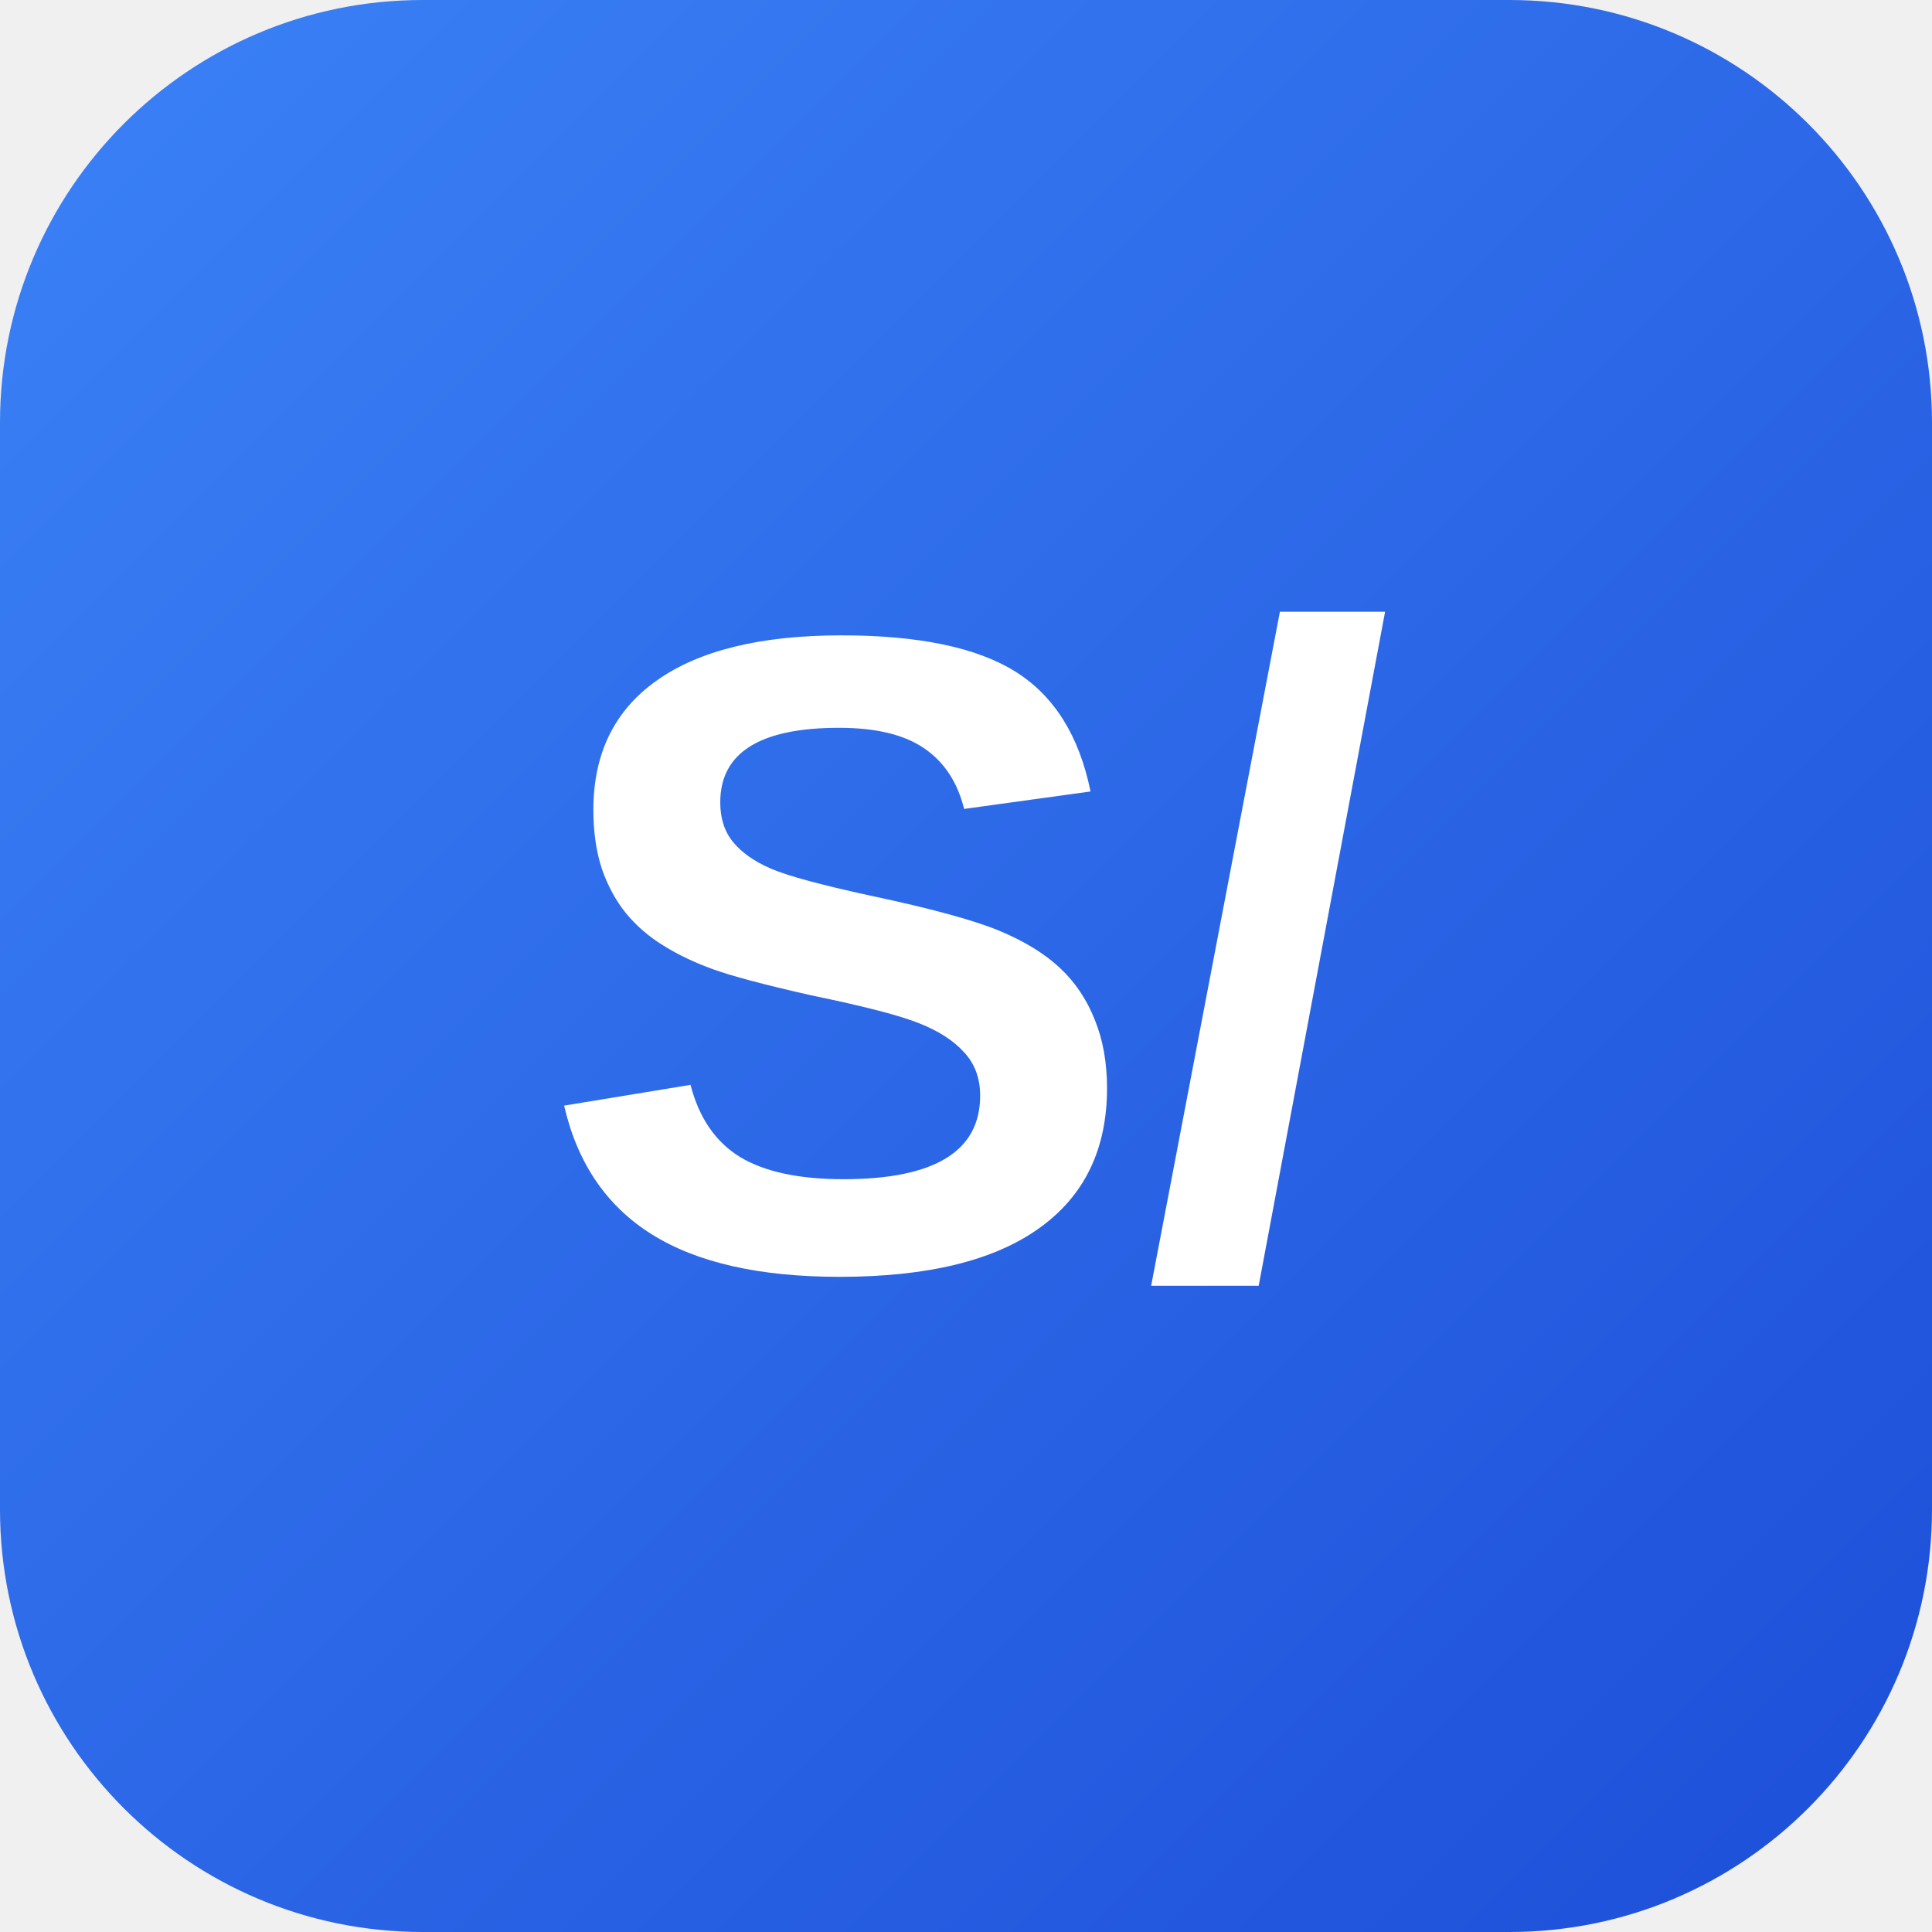
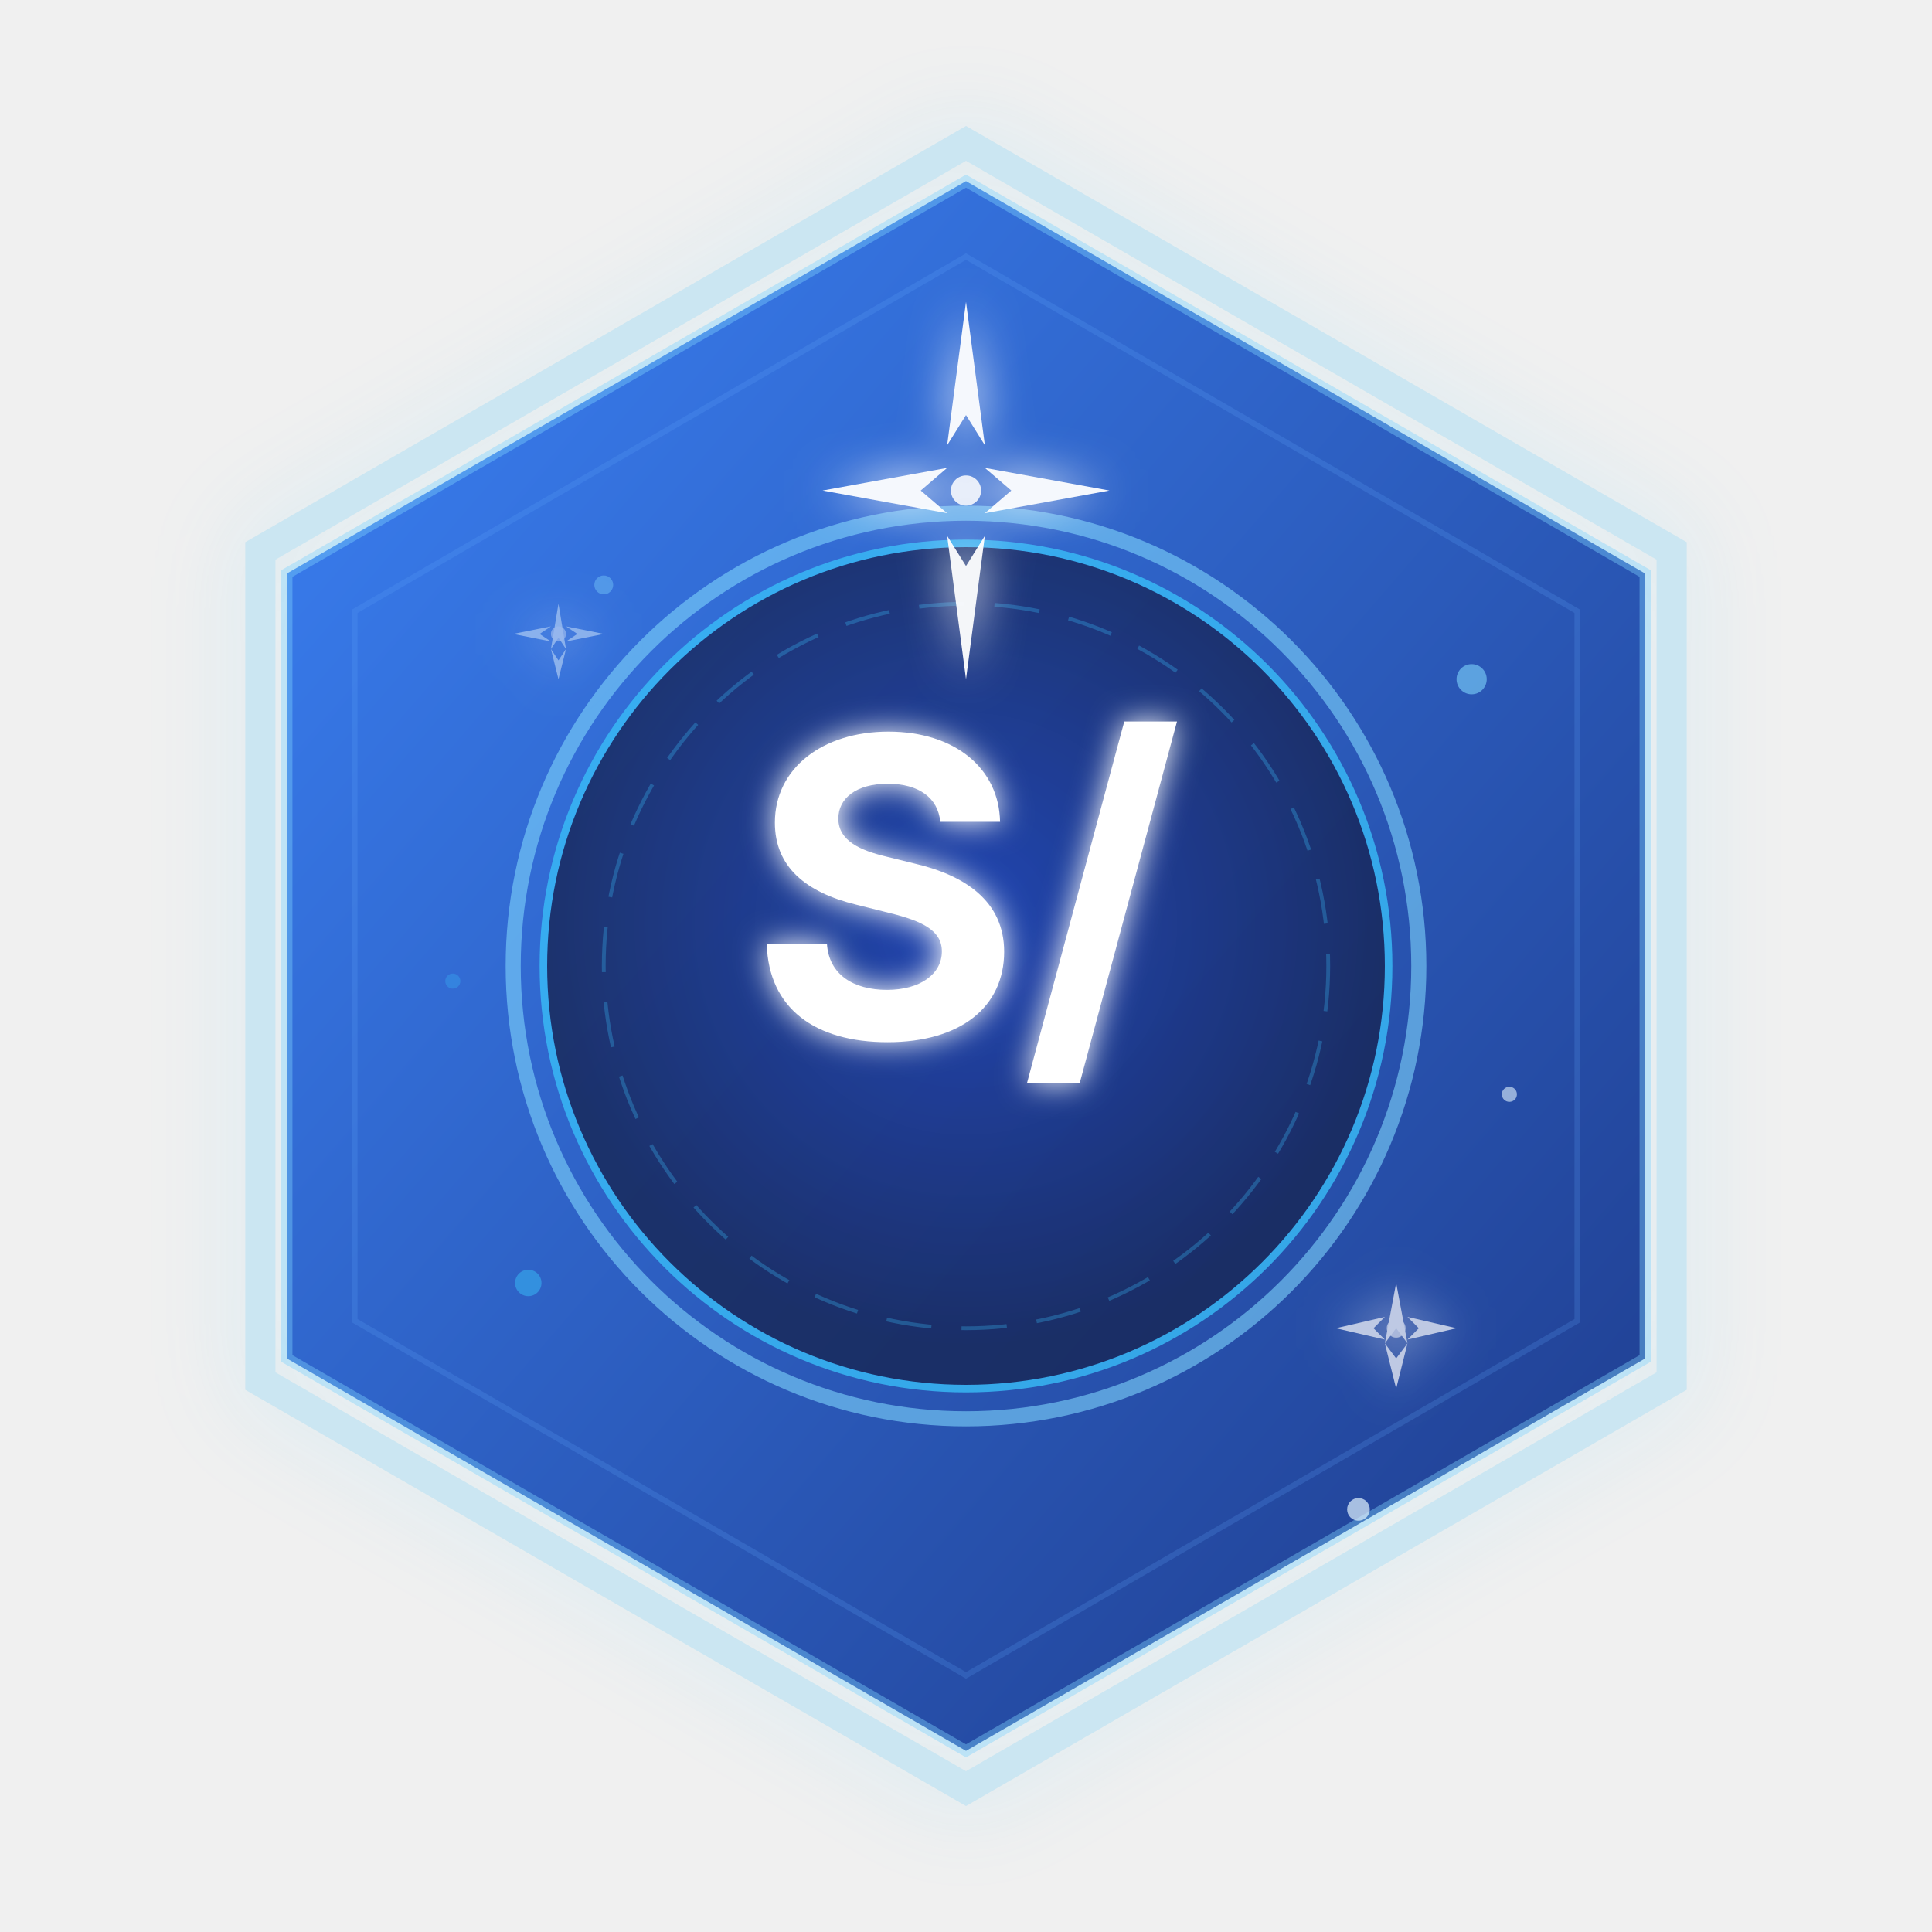
- <svg xmlns="http://www.w3.org/2000/svg" viewBox="0 0 64 64">
+ <svg xmlns="http://www.w3.org/2000/svg" viewBox="0 0 512 512">
  <defs>
-     <linearGradient id="bg" x1="0%" y1="0%" x2="100%" y2="100%">
-       <stop offset="0%" style="stop-color:#3b82f6" />
-       <stop offset="100%" style="stop-color:#1d4ed8" />
+     <linearGradient id="hexGrad" x1="0%" y1="0%" x2="100%" y2="100%">
+       <stop offset="0%" stop-color="#3b82f6" />
+       <stop offset="100%" stop-color="#1e3a8a" />
    </linearGradient>
+     <radialGradient id="coinGrad" cx="50%" cy="45%" r="50%">
+       <stop offset="0%" stop-color="#1e40af" />
+       <stop offset="100%" stop-color="#172554" />
+     </radialGradient>
+     <filter id="glow" x="-30%" y="-30%" width="160%" height="160%">
+       <feGaussianBlur stdDeviation="12" result="blur" />
+       <feComposite in="SourceGraphic" in2="blur" operator="over" />
+     </filter>
+     <filter id="sparkGlow" x="-50%" y="-50%" width="200%" height="200%">
+       <feGaussianBlur stdDeviation="6" result="blur" />
+       <feComposite in="SourceGraphic" in2="blur" operator="over" />
+     </filter>
+     <filter id="textGlow" x="-20%" y="-20%" width="140%" height="140%">
+       <feGaussianBlur stdDeviation="4" result="blur" />
+       <feComposite in="SourceGraphic" in2="blur" operator="over" />
+     </filter>
  </defs>
-   <rect width="64" height="64" rx="14" fill="url(#bg)" />
-   <text x="32" y="42" text-anchor="middle" font-family="Arial,sans-serif" font-weight="bold" font-size="30" fill="#fff">S/</text>
+   <polygon points="256,38 443,146 443,366 256,474 69,366 69,146" fill="none" stroke="#38bdf8" stroke-width="8" opacity="0.2" filter="url(#glow)" />
+   <polygon points="256,48 436,152 436,360 256,464 76,360 76,152" fill="url(#hexGrad)" stroke="#7dd3fc" stroke-width="3" stroke-opacity="0.4" />
+   <polygon points="256,68 418,162 418,350 256,444 94,350 94,162" fill="none" stroke="#60a5fa" stroke-width="1.5" stroke-opacity="0.2" />
+   <circle cx="256" cy="256" r="120" fill="none" stroke="#7dd3fc" stroke-width="4" opacity="0.6" />
+   <circle cx="256" cy="256" r="112" fill="url(#coinGrad)" stroke="#38bdf8" stroke-width="2" opacity="0.8" />
+   <circle cx="256" cy="256" r="96" fill="none" stroke="#38bdf8" stroke-width="1" opacity="0.3" stroke-dasharray="12 8" />
+   <text x="256" y="275" text-anchor="middle" font-family="'Inter', 'Segoe UI', Arial, sans-serif" font-weight="700" font-size="110" fill="#ffffff" filter="url(#textGlow)">S/</text>
+   <g filter="url(#sparkGlow)" opacity="0.95">
+     <polygon points="256,80 261,118 256,110 251,118" fill="#ffffff" />
+     <polygon points="294,130 261,124 268,130 261,136" fill="#ffffff" />
+     <polygon points="256,180 251,142 256,150 261,142" fill="#ffffff" />
+     <polygon points="218,130 251,136 244,130 251,124" fill="#ffffff" />
+     <circle cx="256" cy="130" r="4" fill="#ffffff" opacity="0.9" />
+   </g>
+   <g filter="url(#sparkGlow)" opacity="0.7">
+     <polygon points="370,340 373,356 370,352 367,356" fill="#ffffff" />
+     <polygon points="386,352 373,349 376,352 373,355" fill="#ffffff" />
+     <polygon points="370,368 367,356 370,360 373,356" fill="#ffffff" />
+     <polygon points="354,352 367,355 364,352 367,349" fill="#ffffff" />
+     <circle cx="370" cy="352" r="2.5" fill="#ffffff" opacity="0.8" />
+   </g>
+   <g filter="url(#sparkGlow)" opacity="0.5">
+     <polygon points="148,160 150,172 148,169 146,172" fill="#e0f2fe" />
+     <polygon points="160,168 150,166 153,168 150,170" fill="#e0f2fe" />
+     <polygon points="148,180 146,172 148,175 150,172" fill="#e0f2fe" />
+     <polygon points="136,168 146,170 143,168 146,166" fill="#e0f2fe" />
+     <circle cx="148" cy="168" r="2" fill="#ffffff" opacity="0.7" />
+   </g>
+   <circle cx="390" cy="180" r="4" fill="#7dd3fc" opacity="0.6" />
+   <circle cx="140" cy="340" r="3.5" fill="#38bdf8" opacity="0.5" />
+   <circle cx="360" cy="400" r="3" fill="#e0f2fe" opacity="0.7" />
+   <circle cx="160" cy="155" r="2.5" fill="#7dd3fc" opacity="0.4" />
+   <circle cx="400" cy="290" r="2" fill="#e0f2fe" opacity="0.6" />
+   <circle cx="120" cy="260" r="2" fill="#38bdf8" opacity="0.3" />
</svg>
